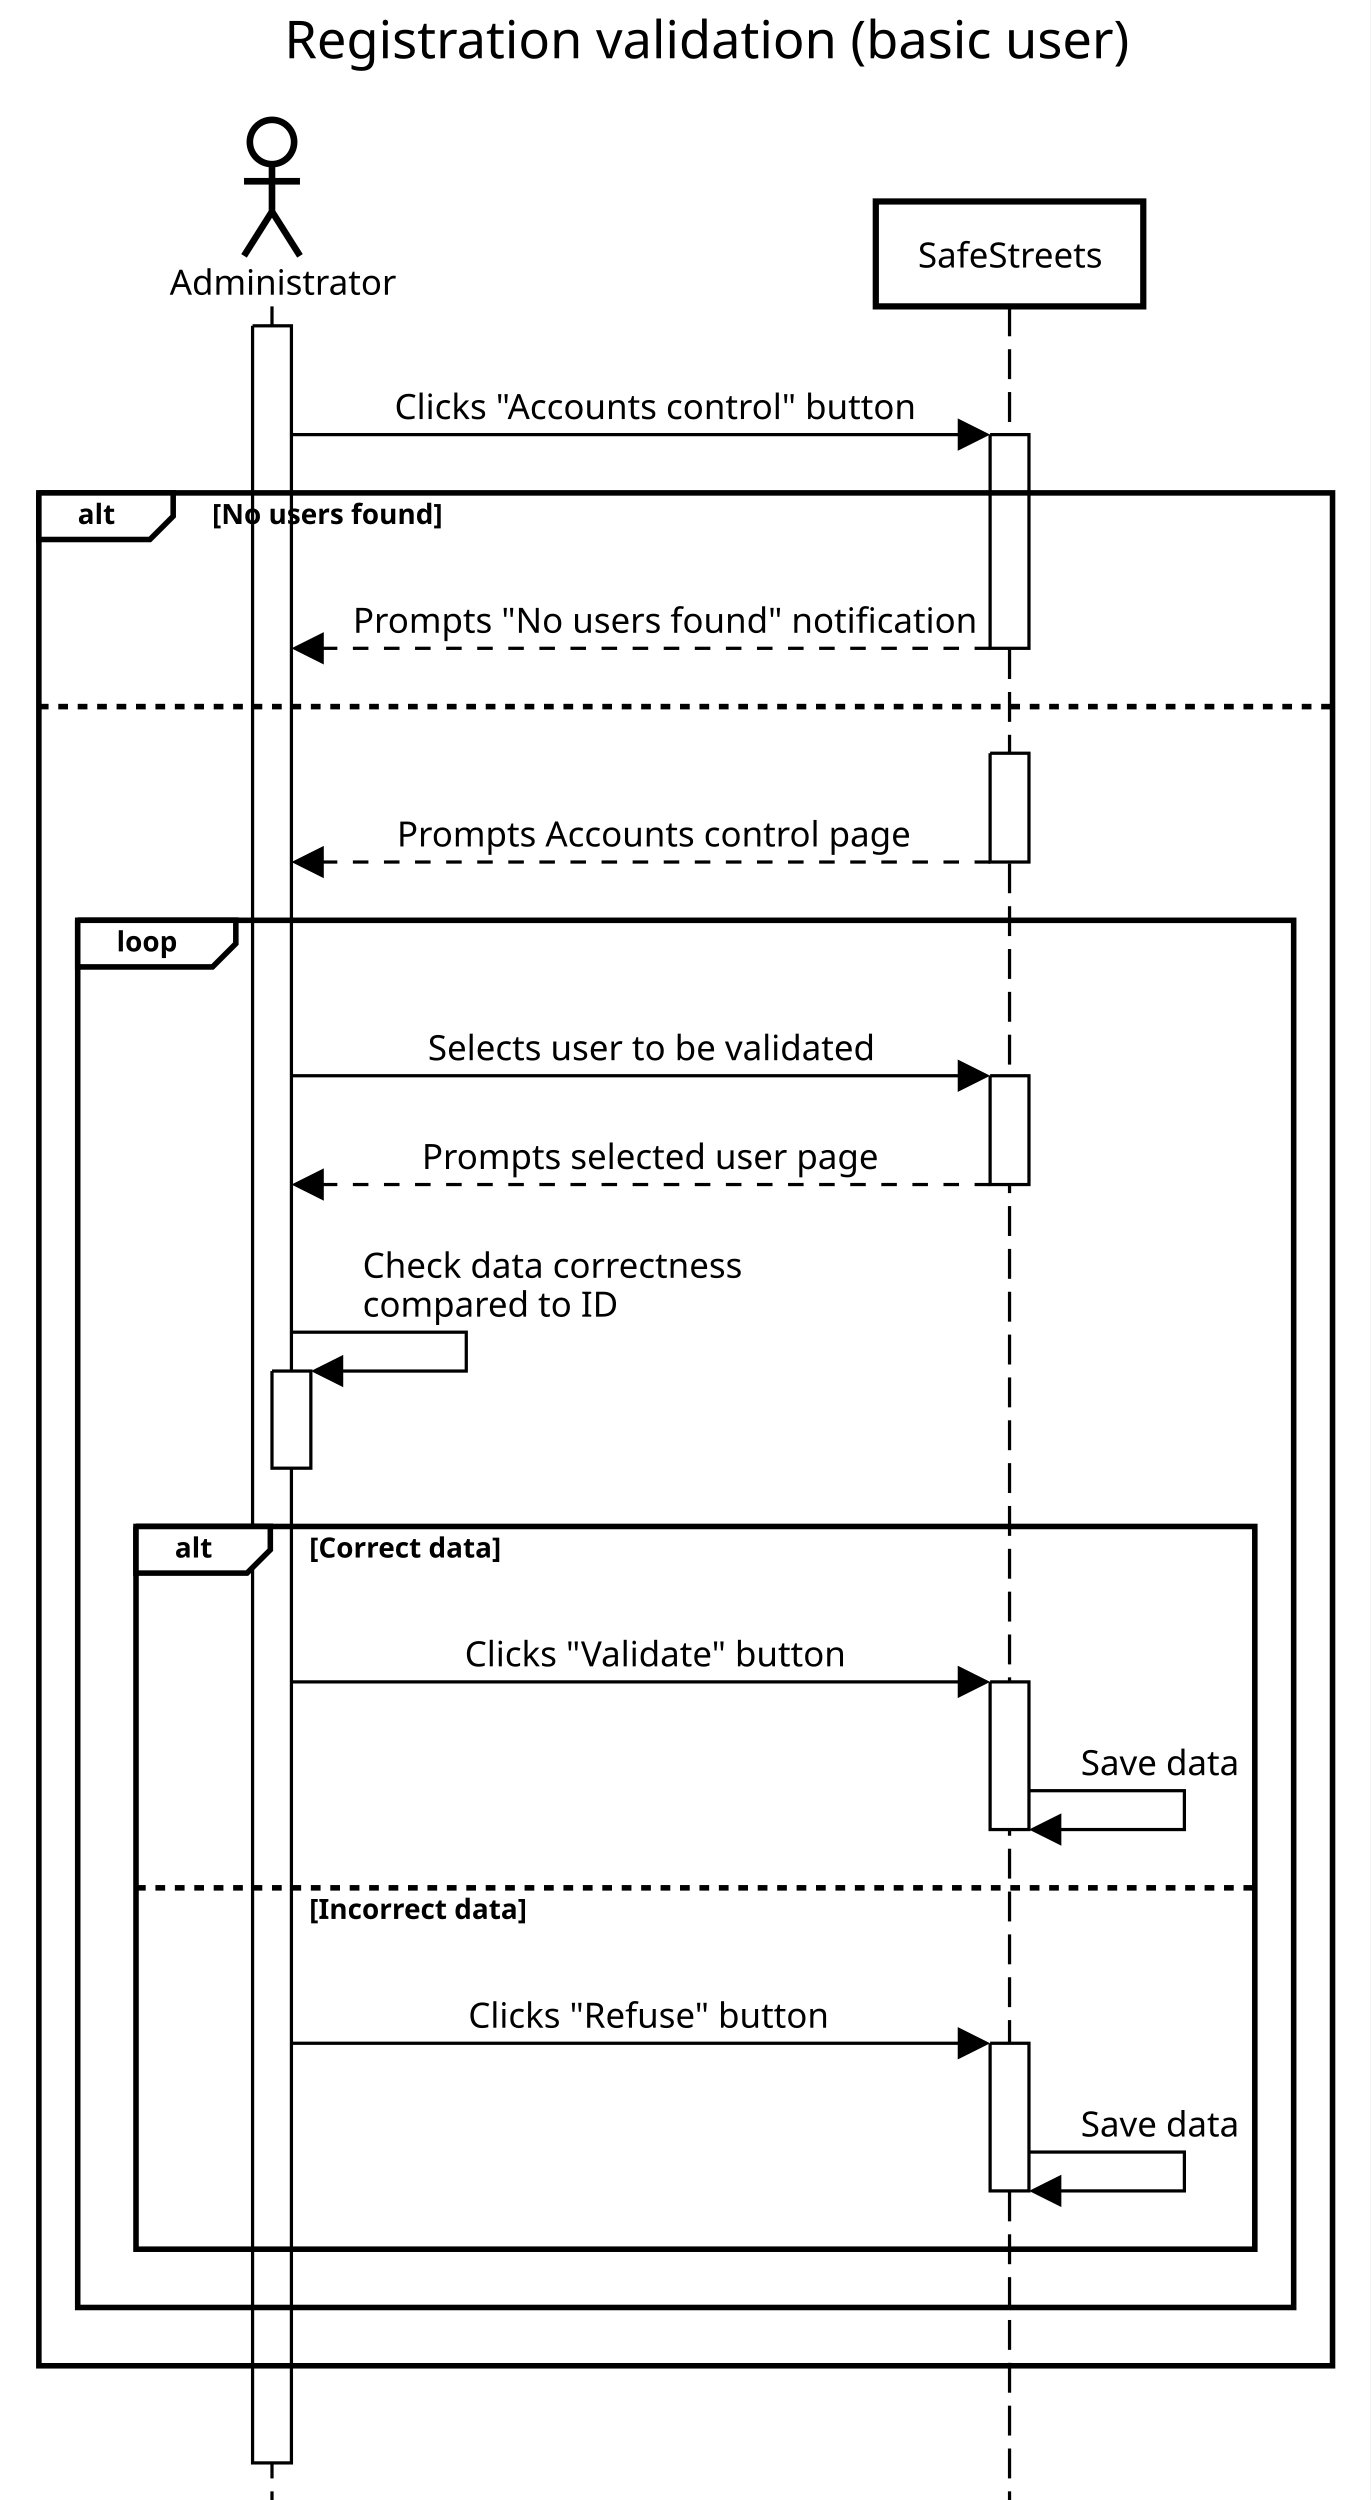
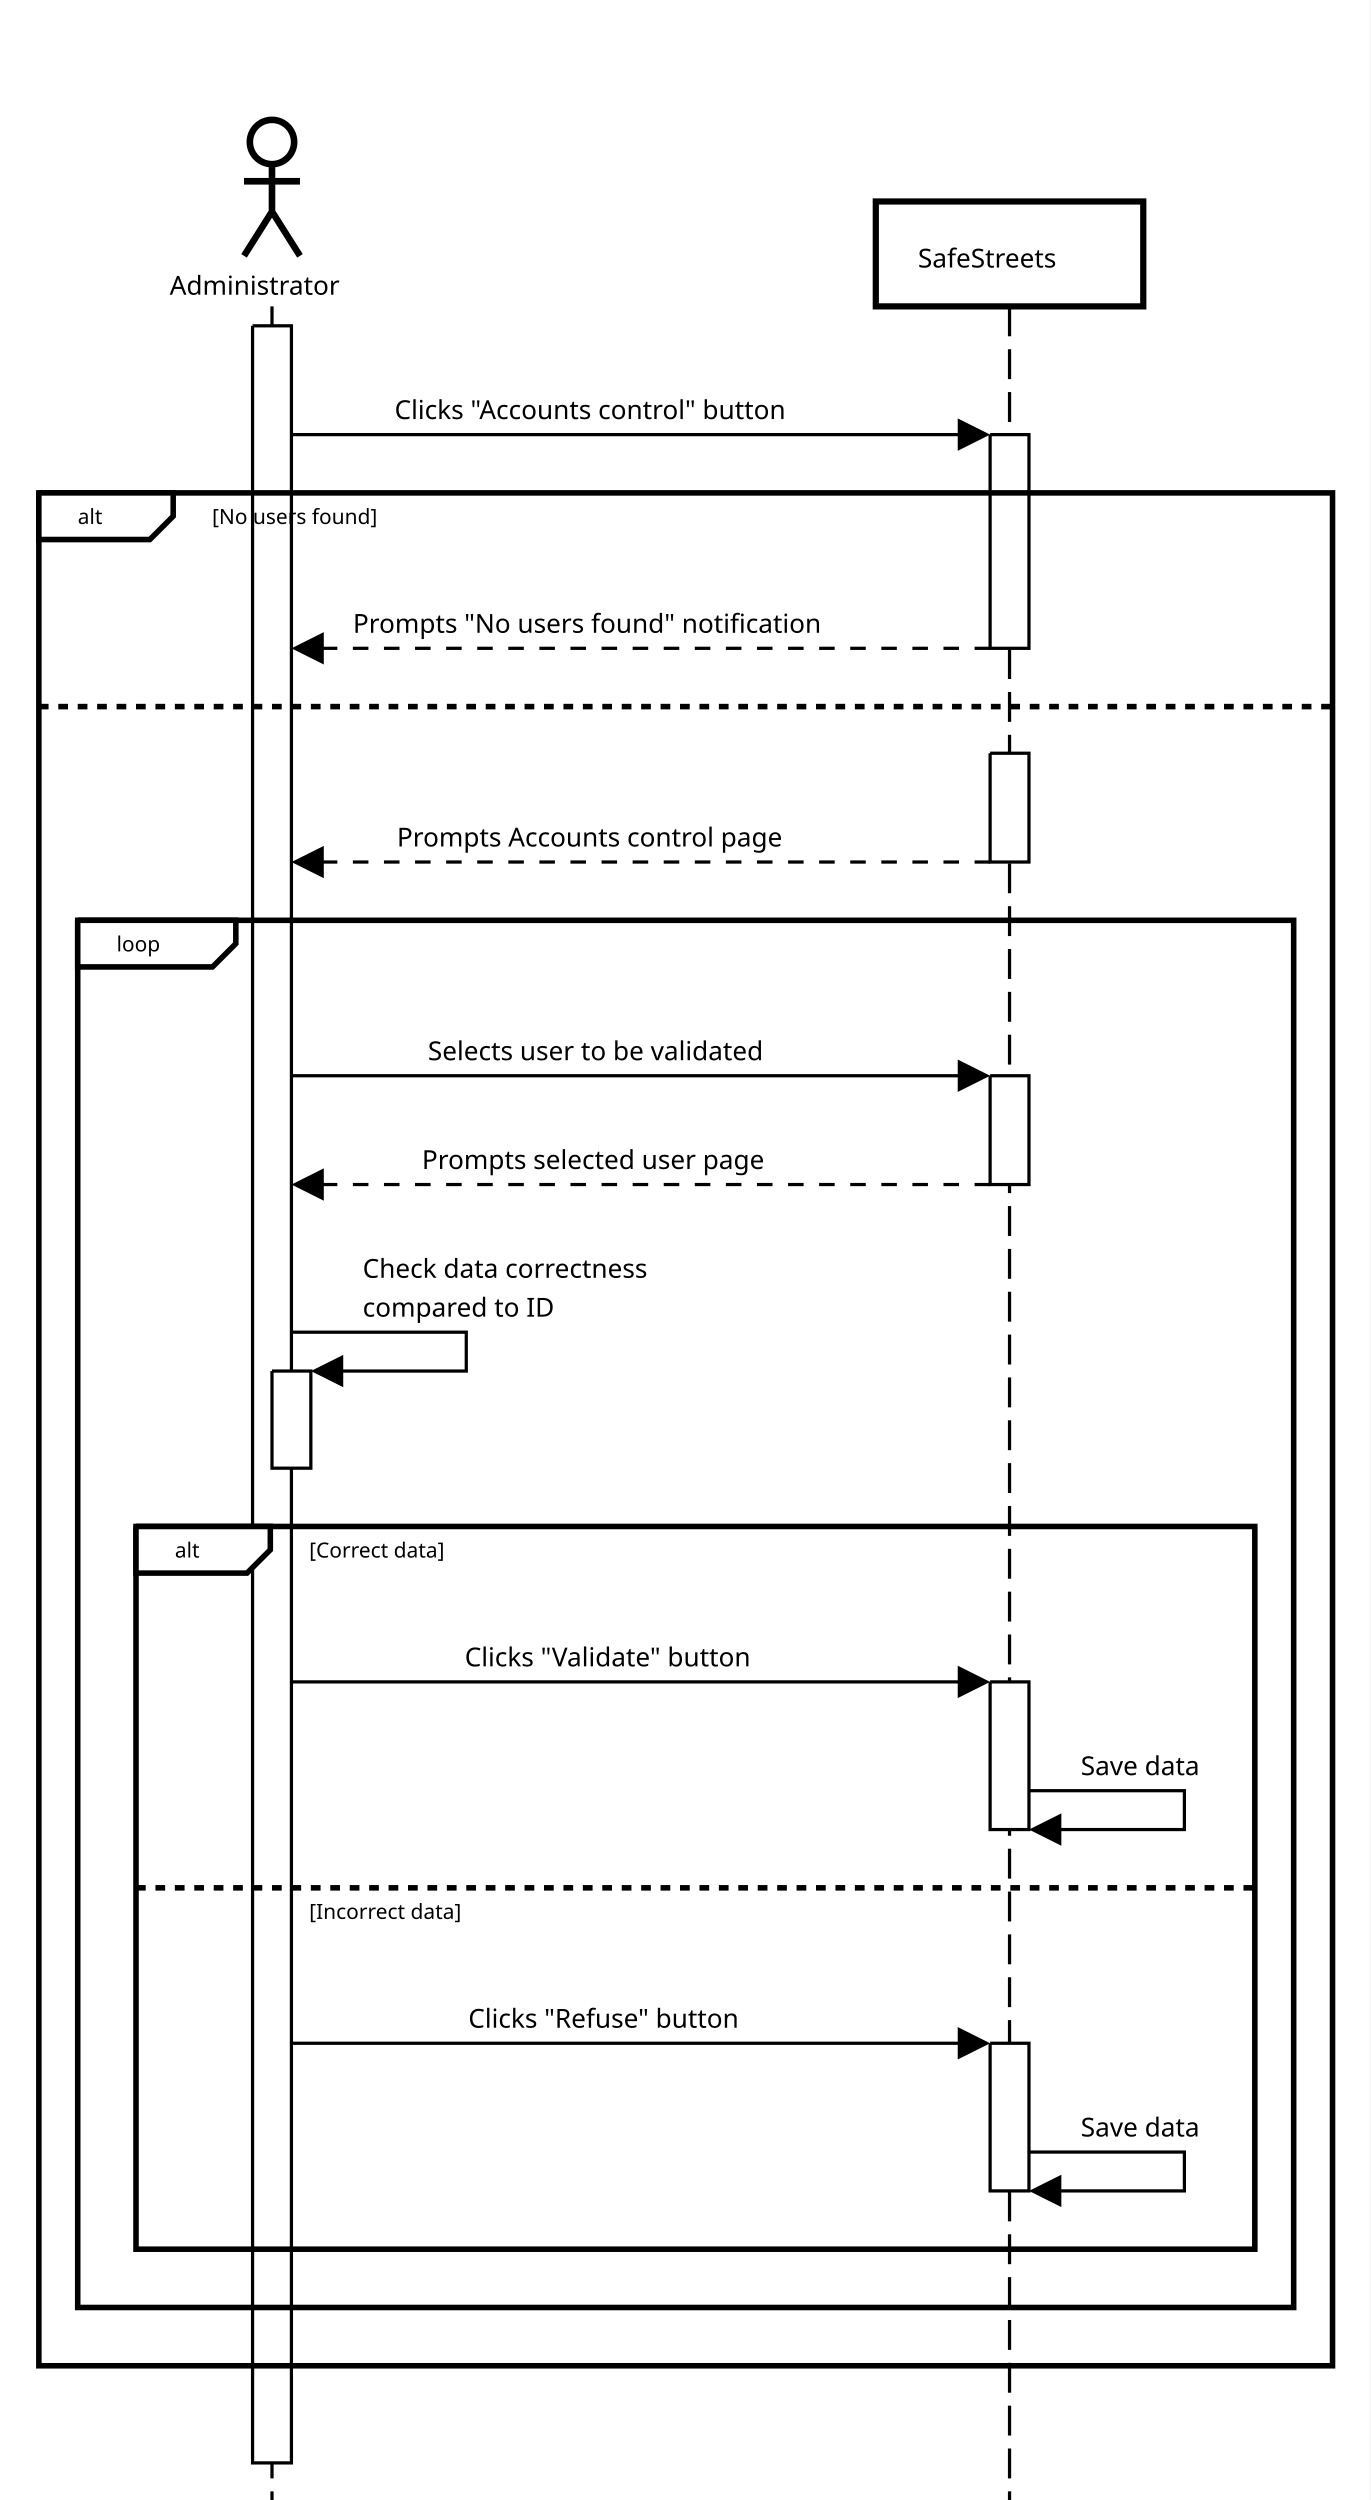
- <svg xmlns="http://www.w3.org/2000/svg" version="1.1" width="576" height="1051">
-   <defs />
+ <svg xmlns="http://www.w3.org/2000/svg" version="1.1" id="Layer_1" x="0px" y="0px" width="576px" height="1051px" viewBox="0 0 576 1051" enable-background="new 0 0 576 1051" xml:space="preserve">
  <g>
-     <g />
-     <g />
-     <g />
-     <g />
-     <g />
-     <g />
-     <g />
-     <g />
-     <g />
-     <g />
-     <g />
+     <rect fill="#FFFFFF" width="576" height="1051" />
+   </g>
+   <g>
+     <path fill="none" stroke="#000000" stroke-width="1.361" stroke-miterlimit="10" stroke-dasharray="12.566,5.445" d="   M114.346,128.803v922.939" />
+     <path fill="none" stroke="#000000" stroke-width="1.361" stroke-miterlimit="10" stroke-dasharray="12.566,5.445" d="   M424.41,128.803v922.939" />
+   </g>
+   <g>
    <g>
-       <rect fill="white" stroke="none" x="0" y="0" width="576" height="1051" />
+       <path fill="#FFFFFF" stroke="#000000" stroke-width="2.777" stroke-miterlimit="10" d="M123.658,59.705    c-0.003,5.143-4.174,9.309-9.316,9.307c-5.143-0.003-9.309-4.173-9.307-9.316c0.003-5.142,4.173-9.309,9.316-9.306    c5.139,0.002,9.304,4.167,9.307,9.306 M114.346,69.016v19.929 M102.585,76.204h23.523 M114.346,88.945l-11.761,18.622     M114.346,88.945l11.762,18.622" />
    </g>
    <g>
-       <text fill="black" stroke="none" font-family="sans-serif" font-size="16.5pt" font-style="normal" font-weight="normal" text-decoration="normal" x="119.547" y="24.503" text-anchor="start" dominant-baseline="alphabetic">Registration validation (basic user)</text>
+       <text transform="matrix(1 0 0 1 71.3462 123.9023)" font-family="'ArialMT'" font-size="11">Administrator</text>
    </g>
-     <g />
+     <path d="M0,0" />
    <g>
-       <path fill="none" stroke="black" paint-order="fill stroke markers" d=" M 114.346 128.803 L 114.346 1051.742" stroke-miterlimit="10" stroke-width="1.361" stroke-dasharray="12.566,5.445" />
-       <path fill="none" stroke="black" paint-order="fill stroke markers" d=" M 424.41 128.803 L 424.41 1051.742" stroke-miterlimit="10" stroke-width="1.361" stroke-dasharray="12.566,5.445" />
+       <path fill="#FFFFFF" stroke="#000000" stroke-width="2.614" stroke-miterlimit="10" d="M368.187,84.698h112.447v44.105H368.187    V84.698z" />
+     </g>
+     <g>
+       <text transform="matrix(1 0 0 1 385.9102 112.4678)" font-family="'ArialMT'" font-size="11">SafeStreets</text>
+     </g>
+   </g>
+   <g>
+     <path fill="#FFFFFF" stroke="#000000" stroke-width="1.361" stroke-miterlimit="10" d="M106.179,136.971h16.335v898.437h-16.335   V136.971" />
+     <path fill="#FFFFFF" stroke="#000000" stroke-width="1.361" stroke-miterlimit="10" d="M416.242,182.709h16.335v89.844h-16.335   V182.709" />
+     <path fill="#FFFFFF" stroke="#000000" stroke-width="1.361" stroke-miterlimit="10" d="M416.242,316.658h16.335v45.739h-16.335   V316.658" />
+     <path fill="#FFFFFF" stroke="#000000" stroke-width="1.361" stroke-miterlimit="10" d="M416.242,452.24h16.335v45.738h-16.335   V452.24" />
+     <path fill="#FFFFFF" stroke="#000000" stroke-width="1.361" stroke-miterlimit="10" d="M114.346,576.388h16.335v40.838h-16.335   V576.388" />
+     <path fill="#FFFFFF" stroke="#000000" stroke-width="1.361" stroke-miterlimit="10" d="M416.242,707.069h16.335v62.074h-16.335   V707.069" />
+     <path fill="#FFFFFF" stroke="#000000" stroke-width="1.361" stroke-miterlimit="10" d="M416.242,858.986h16.335v62.074h-16.335   V858.986" />
+     <g>
+       <g>
+         <rect x="163.428" y="161.474" fill="#FFFFFF" width="211.9" height="21.235" />
+       </g>
+       <text transform="matrix(1 0 0 1 165.8779 176.1748)" font-family="'ArialMT'" font-size="11">Clicks "Accounts control" button</text>
+     </g>
+     <g>
+       <path fill="none" stroke="#000000" stroke-width="1.361" stroke-miterlimit="10" d="M122.514,182.709H413.52" />
+       <g transform="translate(416.2422,182.7092) translate(-416.2422,-182.7092)">
+         <path d="M402.63,175.903l13.612,6.806l-13.612,6.807V175.903z" />
+       </g>
    </g>
    <g>
      <g>
-         <path fill="white" stroke="black" paint-order="fill stroke markers" d=" M 123.657 59.705 A 9.311 9.311 0 1 1 123.657 59.696 M 114.346 69.016 L 114.346 88.945 M 102.585 76.204 L 126.108 76.204 M 114.346 88.945 L 102.585 107.567 M 114.346 88.945 L 126.108 107.567" stroke-miterlimit="10" stroke-width="2.777" stroke-dasharray="" />
+         <rect x="145.928" y="251.317" fill="#FFFFFF" width="246.9" height="21.235" />
      </g>
-       <g>
-         <g />
-         <text fill="black" stroke="none" font-family="sans-serif" font-size="11pt" font-style="normal" font-weight="normal" text-decoration="normal" x="71.346" y="123.903" text-anchor="start" dominant-baseline="alphabetic">Administrator</text>
-       </g>
-       <path fill="none" stroke="none" />
-       <g>
-         <path fill="white" stroke="black" paint-order="fill stroke markers" d=" M 368.186 84.698 L 480.633 84.698 L 480.633 128.803 L 368.186 128.803 L 368.186 84.698 Z" stroke-miterlimit="10" stroke-width="2.614" stroke-dasharray="" />
-       </g>
-       <g>
-         <g />
-         <text fill="black" stroke="none" font-family="sans-serif" font-size="11pt" font-style="normal" font-weight="normal" text-decoration="normal" x="385.91" y="112.468" text-anchor="start" dominant-baseline="alphabetic">SafeStreets</text>
+       <text transform="matrix(1 0 0 1 148.3779 266.0186)" font-family="'ArialMT'" font-size="11">Prompts "No users found" notification</text>
+     </g>
+     <g>
+       <path fill="none" stroke="#000000" stroke-width="1.361" stroke-miterlimit="10" stroke-dasharray="6.534" d="M416.242,272.553    H125.236" />
+       <g transform="translate(122.514,272.5529) translate(-122.514,-272.5529)">
+         <path d="M136.126,265.747l-13.612,6.806l13.612,6.807V265.747z" />
      </g>
    </g>
    <g>
-       <path fill="white" stroke="black" paint-order="fill stroke markers" d=" M 106.179 136.971 L 122.514 136.971 L 122.514 1035.407 L 106.179 1035.407 L 106.179 136.971" stroke-miterlimit="10" stroke-width="1.361" stroke-dasharray="" />
-       <path fill="white" stroke="black" paint-order="fill stroke markers" d=" M 416.242 182.709 L 432.577 182.709 L 432.577 272.553 L 416.242 272.553 L 416.242 182.709" stroke-miterlimit="10" stroke-width="1.361" stroke-dasharray="" />
-       <path fill="white" stroke="black" paint-order="fill stroke markers" d=" M 416.242 316.658 L 432.577 316.658 L 432.577 362.396 L 416.242 362.396 L 416.242 316.658" stroke-miterlimit="10" stroke-width="1.361" stroke-dasharray="" />
-       <path fill="white" stroke="black" paint-order="fill stroke markers" d=" M 416.242 452.24 L 432.577 452.24 L 432.577 497.979 L 416.242 497.979 L 416.242 452.24" stroke-miterlimit="10" stroke-width="1.361" stroke-dasharray="" />
-       <path fill="white" stroke="black" paint-order="fill stroke markers" d=" M 114.346 576.388 L 130.682 576.388 L 130.682 617.226 L 114.346 617.226 L 114.346 576.388" stroke-miterlimit="10" stroke-width="1.361" stroke-dasharray="" />
-       <path fill="white" stroke="black" paint-order="fill stroke markers" d=" M 416.242 707.069 L 432.577 707.069 L 432.577 769.143 L 416.242 769.143 L 416.242 707.069" stroke-miterlimit="10" stroke-width="1.361" stroke-dasharray="" />
-       <path fill="white" stroke="black" paint-order="fill stroke markers" d=" M 416.242 858.987 L 432.577 858.987 L 432.577 921.06 L 416.242 921.06 L 416.242 858.987" stroke-miterlimit="10" stroke-width="1.361" stroke-dasharray="" />
      <g>
-         <g>
-           <rect fill="white" stroke="none" x="163.428" y="161.473" width="211.901" height="21.236" />
-         </g>
-         <text fill="black" stroke="none" font-family="sans-serif" font-size="11pt" font-style="normal" font-weight="normal" text-decoration="normal" x="165.878" y="176.175" text-anchor="start" dominant-baseline="alphabetic">Clicks "Accounts control" button</text>
+         <rect x="164.428" y="341.161" fill="#FFFFFF" width="209.9" height="21.236" />
+       </g>
+       <text transform="matrix(1 0 0 1 166.8779 355.8623)" font-family="'ArialMT'" font-size="11">Prompts Accounts control page</text>
+     </g>
+     <g>
+       <path fill="none" stroke="#000000" stroke-width="1.361" stroke-miterlimit="10" stroke-dasharray="6.534" d="M416.242,362.396    H125.236" />
+       <g transform="translate(122.514,362.3965) translate(-122.514,-362.3965)">
+         <path d="M136.126,355.59l-13.612,6.806l13.612,6.806V355.59z" />
+       </g>
+     </g>
+     <g>
+       <g>
+         <rect x="177.428" y="431.004" fill="#FFFFFF" width="183.9" height="21.236" />
+       </g>
+       <text transform="matrix(1 0 0 1 179.8779 445.7061)" font-family="'ArialMT'" font-size="11">Selects user to be validated</text>
+     </g>
+     <g>
+       <path fill="none" stroke="#000000" stroke-width="1.361" stroke-miterlimit="10" d="M122.514,452.24H413.52" />
+       <g transform="translate(416.2422,452.2401) translate(-416.2422,-452.2401)">
+         <path d="M402.63,445.434l13.612,6.807l-13.612,6.807V445.434z" />
+       </g>
+     </g>
+     <g>
+       <g>
+         <rect x="174.928" y="476.743" fill="#FFFFFF" width="188.9" height="21.235" />
+       </g>
+       <text transform="matrix(1 0 0 1 177.3779 491.4443)" font-family="'ArialMT'" font-size="11">Prompts selected user page</text>
+     </g>
+     <g>
+       <path fill="none" stroke="#000000" stroke-width="1.361" stroke-miterlimit="10" stroke-dasharray="6.534" d="M416.242,497.979    H125.236" />
+       <g transform="translate(122.514,497.9787) translate(-122.514,-497.9787)">
+         <path d="M136.126,491.172l-13.612,6.807l13.612,6.807V491.172z" />
+       </g>
+     </g>
+     <g>
+       <g>
+         <rect x="150.012" y="522.481" fill="#FFFFFF" width="160.9" height="21.236" />
      </g>
      <g>
-         <path fill="none" stroke="black" paint-order="fill stroke markers" d=" M 122.514 182.709 L 413.52 182.709" stroke-miterlimit="10" stroke-width="1.361" stroke-dasharray="" />
-         <g transform="translate(416.2422,182.7092) translate(-416.2422,-182.7092)">
-           <path fill="black" stroke="none" paint-order="stroke fill markers" d=" M 402.629 175.903 L 416.242 182.709 L 402.629 189.516 Z" />
-         </g>
+         <rect x="150.012" y="538.816" fill="#FFFFFF" width="104.9" height="21.236" />
      </g>
+       <text transform="matrix(1 0 0 1 152.4619 537.1836)" font-family="'ArialMT'" font-size="11">Check data correctness</text>
+       <text transform="matrix(1 0 0 1 152.4619 553.5186)" font-family="'ArialMT'" font-size="11">compared to ID</text>
+     </g>
+     <g>
+       <path fill="none" stroke="#000000" stroke-width="1.361" stroke-miterlimit="10" d="M122.514,560.053h73.508v16.335h-62.618" />
+       <g transform="translate(130.6816,576.3876) translate(-130.6816,-576.3876)">
+         <path d="M144.294,569.581l-13.613,6.807l13.613,6.807V569.581z" />
+       </g>
+     </g>
+     <g>
      <g>
-         <g>
-           <rect fill="white" stroke="none" x="145.928" y="251.317" width="246.901" height="21.236" />
-         </g>
-         <text fill="black" stroke="none" font-family="sans-serif" font-size="11pt" font-style="normal" font-weight="normal" text-decoration="normal" x="148.378" y="266.019" text-anchor="start" dominant-baseline="alphabetic">Prompts "No users found" notification</text>
+         <rect x="192.928" y="685.833" fill="#FFFFFF" width="152.9" height="21.236" />
      </g>
+       <text transform="matrix(1 0 0 1 195.3779 700.5352)" font-family="'ArialMT'" font-size="11">Clicks "Validate" button</text>
+     </g>
+     <g>
+       <path fill="none" stroke="#000000" stroke-width="1.361" stroke-miterlimit="10" d="M122.514,707.069H413.52" />
+       <g transform="translate(416.2422,707.0693) translate(-416.2422,-707.0693)">
+         <path d="M402.63,700.263l13.612,6.807l-13.612,6.807V700.263z" />
+       </g>
+     </g>
+     <g>
      <g>
-         <path fill="none" stroke="black" paint-order="fill stroke markers" d=" M 416.242 272.553 L 125.237 272.553" stroke-miterlimit="10" stroke-width="1.361" stroke-dasharray="6.534" />
-         <g transform="translate(122.514,272.5529) translate(-122.514,-272.5529)">
-           <path fill="black" stroke="none" paint-order="stroke fill markers" d=" M 136.127 265.747 L 122.514 272.553 L 136.127 279.359 Z" />
-         </g>
+         <rect x="451.907" y="731.572" fill="#FFFFFF" width="69.9" height="21.235" />
      </g>
+       <text transform="matrix(1 0 0 1 454.3574 746.2734)" font-family="'ArialMT'" font-size="11">Save data</text>
+     </g>
+     <g>
+       <path fill="none" stroke="#000000" stroke-width="1.361" stroke-miterlimit="10" d="M432.577,752.808h65.341v16.336H435.3" />
+       <g transform="translate(432.5774,769.143) translate(-432.5774,-769.143)">
+         <path d="M446.19,762.337l-13.613,6.807l13.613,6.806V762.337z" />
+       </g>
+     </g>
+     <g>
      <g>
-         <g>
-           <rect fill="white" stroke="none" x="164.428" y="341.161" width="209.901" height="21.236" />
-         </g>
-         <text fill="black" stroke="none" font-family="sans-serif" font-size="11pt" font-style="normal" font-weight="normal" text-decoration="normal" x="166.878" y="355.862" text-anchor="start" dominant-baseline="alphabetic">Prompts Accounts control page</text>
+         <rect x="194.428" y="837.751" fill="#FFFFFF" width="149.9" height="21.235" />
      </g>
+       <text transform="matrix(1 0 0 1 196.8779 852.4521)" font-family="'ArialMT'" font-size="11">Clicks "Refuse" button</text>
+     </g>
+     <g>
+       <path fill="none" stroke="#000000" stroke-width="1.361" stroke-miterlimit="10" d="M122.514,858.986H413.52" />
+       <g transform="translate(416.2422,858.9867) translate(-416.2422,-858.9867)">
+         <path d="M402.63,852.181l13.612,6.806l-13.612,6.807V852.181z" />
+       </g>
+     </g>
+     <g>
      <g>
-         <path fill="none" stroke="black" paint-order="fill stroke markers" d=" M 416.242 362.396 L 125.237 362.396" stroke-miterlimit="10" stroke-width="1.361" stroke-dasharray="6.534" />
-         <g transform="translate(122.514,362.3965) translate(-122.514,-362.3965)">
-           <path fill="black" stroke="none" paint-order="stroke fill markers" d=" M 136.127 355.59 L 122.514 362.396 L 136.127 369.203 Z" />
-         </g>
+         <rect x="451.907" y="883.489" fill="#FFFFFF" width="69.9" height="21.236" />
      </g>
+       <text transform="matrix(1 0 0 1 454.3574 898.1914)" font-family="'ArialMT'" font-size="11">Save data</text>
+     </g>
+     <g>
+       <path fill="none" stroke="#000000" stroke-width="1.361" stroke-miterlimit="10" d="M432.577,904.726h65.341v16.335H435.3" />
+       <g transform="translate(432.5774,921.0604) translate(-432.5774,-921.0604)">
+         <path d="M446.19,914.254l-13.613,6.807l13.613,6.807V914.254z" />
+       </g>
+     </g>
+     <g>
+       <path fill="none" stroke="#000000" stroke-width="2.334" stroke-miterlimit="10" d="M16.335,207.212h543.86v787.357H16.335    V207.212z" />
+       <path fill="#FFFFFF" stroke="#000000" stroke-width="2.334" stroke-miterlimit="10" d="M16.335,207.212v19.603h46.671    l9.801-9.801v-9.801H16.335" />
+       <text transform="matrix(1 0 0 1 32.6704 220.2803)" font-family="'Arial-BoldMT'" font-size="8.8">alt</text>
+       <text transform="matrix(1 0 0 1 89.1421 220.2803)" font-family="'Arial-BoldMT'" font-size="8.8">[No users found]</text>
      <g>
-         <g>
-           <rect fill="white" stroke="none" x="177.428" y="431.004" width="183.901" height="21.236" />
-         </g>
-         <text fill="black" stroke="none" font-family="sans-serif" font-size="11pt" font-style="normal" font-weight="normal" text-decoration="normal" x="179.878" y="445.706" text-anchor="start" dominant-baseline="alphabetic">Selects user to be validated</text>
+         <path fill="none" stroke="#000000" stroke-width="2.334" stroke-miterlimit="10" stroke-dasharray="4.084" d="M16.335,297.056     h543.86" />
      </g>
+     </g>
+     <g>
+       <path fill="none" stroke="#000000" stroke-width="2.334" stroke-miterlimit="10" d="M32.67,386.899h511.19v583.167H32.67V386.899    z" />
+       <path fill="#FFFFFF" stroke="#000000" stroke-width="2.334" stroke-miterlimit="10" d="M32.67,386.899v19.602h56.67l9.801-9.801    v-9.801H32.67" />
+       <text transform="matrix(1 0 0 1 49.0054 399.9678)" font-family="'Arial-BoldMT'" font-size="8.8">loop</text>
+     </g>
+     <g>
+       <path fill="none" stroke="#000000" stroke-width="2.334" stroke-miterlimit="10" d="M57.173,641.729h470.352v303.835H57.173    V641.729z" />
+       <path fill="#FFFFFF" stroke="#000000" stroke-width="2.334" stroke-miterlimit="10" d="M57.173,641.729v19.603h46.67l9.801-9.802    v-9.801H57.173" />
+       <text transform="matrix(1 0 0 1 73.5083 654.7969)" font-family="'Arial-BoldMT'" font-size="8.8">alt</text>
+       <text transform="matrix(1 0 0 1 129.98 654.7969)" font-family="'Arial-BoldMT'" font-size="8.8">[Correct data]</text>
      <g>
-         <path fill="none" stroke="black" paint-order="fill stroke markers" d=" M 122.514 452.24 L 413.52 452.24" stroke-miterlimit="10" stroke-width="1.361" stroke-dasharray="" />
-         <g transform="translate(416.2422,452.2401) translate(-416.2422,-452.2401)">
-           <path fill="black" stroke="none" paint-order="stroke fill markers" d=" M 402.629 445.434 L 416.242 452.24 L 402.629 459.046 Z" />
-         </g>
+         <path fill="none" stroke="#000000" stroke-width="2.334" stroke-miterlimit="10" stroke-dasharray="4.084" d="M57.173,793.646     h470.352" />
      </g>
-       <g>
-         <g>
-           <rect fill="white" stroke="none" x="174.928" y="476.743" width="188.901" height="21.236" />
-         </g>
-         <text fill="black" stroke="none" font-family="sans-serif" font-size="11pt" font-style="normal" font-weight="normal" text-decoration="normal" x="177.378" y="491.445" text-anchor="start" dominant-baseline="alphabetic">Prompts selected user page</text>
-       </g>
-       <g>
-         <path fill="none" stroke="black" paint-order="fill stroke markers" d=" M 416.242 497.979 L 125.237 497.979" stroke-miterlimit="10" stroke-width="1.361" stroke-dasharray="6.534" />
-         <g transform="translate(122.514,497.9787) translate(-122.514,-497.9787)">
-           <path fill="black" stroke="none" paint-order="stroke fill markers" d=" M 136.127 491.172 L 122.514 497.979 L 136.127 504.785 Z" />
-         </g>
-       </g>
-       <g>
-         <g>
-           <rect fill="white" stroke="none" x="150.012" y="522.481" width="160.901" height="21.236" />
-         </g>
-         <g>
-           <rect fill="white" stroke="none" x="150.012" y="538.817" width="104.901" height="21.236" />
-         </g>
-         <text fill="black" stroke="none" font-family="sans-serif" font-size="11pt" font-style="normal" font-weight="normal" text-decoration="normal" x="152.462" y="537.183" text-anchor="start" dominant-baseline="alphabetic">Check data correctness</text>
-         <text fill="black" stroke="none" font-family="sans-serif" font-size="11pt" font-style="normal" font-weight="normal" text-decoration="normal" x="152.462" y="553.518" text-anchor="start" dominant-baseline="alphabetic">compared to ID</text>
-       </g>
-       <g>
-         <path fill="none" stroke="black" paint-order="fill stroke markers" d=" M 122.514 560.052 L 196.022 560.052 L 196.022 576.388 L 133.404 576.388" stroke-miterlimit="10" stroke-width="1.361" stroke-dasharray="" />
-         <g transform="translate(130.6816,576.3876) translate(-130.6816,-576.3876)">
-           <path fill="black" stroke="none" paint-order="stroke fill markers" d=" M 144.294 569.581 L 130.682 576.388 L 144.294 583.194 Z" />
-         </g>
-       </g>
-       <g>
-         <g>
-           <rect fill="white" stroke="none" x="192.928" y="685.834" width="152.901" height="21.236" />
-         </g>
-         <text fill="black" stroke="none" font-family="sans-serif" font-size="11pt" font-style="normal" font-weight="normal" text-decoration="normal" x="195.378" y="700.535" text-anchor="start" dominant-baseline="alphabetic">Clicks "Validate" button</text>
-       </g>
-       <g>
-         <path fill="none" stroke="black" paint-order="fill stroke markers" d=" M 122.514 707.069 L 413.52 707.069" stroke-miterlimit="10" stroke-width="1.361" stroke-dasharray="" />
-         <g transform="translate(416.2422,707.0693) translate(-416.2422,-707.0693)">
-           <path fill="black" stroke="none" paint-order="stroke fill markers" d=" M 402.629 700.263 L 416.242 707.069 L 402.629 713.876 Z" />
-         </g>
-       </g>
-       <g>
-         <g>
-           <rect fill="white" stroke="none" x="451.907" y="731.572" width="69.901" height="21.236" />
-         </g>
-         <text fill="black" stroke="none" font-family="sans-serif" font-size="11pt" font-style="normal" font-weight="normal" text-decoration="normal" x="454.358" y="746.274" text-anchor="start" dominant-baseline="alphabetic">Save data</text>
-       </g>
-       <g>
-         <path fill="none" stroke="black" paint-order="fill stroke markers" d=" M 432.577 752.808 L 497.918 752.808 L 497.918 769.143 L 435.3 769.143" stroke-miterlimit="10" stroke-width="1.361" stroke-dasharray="" />
-         <g transform="translate(432.5774,769.143) translate(-432.5774,-769.143)">
-           <path fill="black" stroke="none" paint-order="stroke fill markers" d=" M 446.19 762.337 L 432.577 769.143 L 446.19 775.949 Z" />
-         </g>
-       </g>
-       <g>
-         <g>
-           <rect fill="white" stroke="none" x="194.428" y="837.751" width="149.901" height="21.236" />
-         </g>
-         <text fill="black" stroke="none" font-family="sans-serif" font-size="11pt" font-style="normal" font-weight="normal" text-decoration="normal" x="196.878" y="852.453" text-anchor="start" dominant-baseline="alphabetic">Clicks "Refuse" button</text>
-       </g>
-       <g>
-         <path fill="none" stroke="black" paint-order="fill stroke markers" d=" M 122.514 858.987 L 413.52 858.987" stroke-miterlimit="10" stroke-width="1.361" stroke-dasharray="" />
-         <g transform="translate(416.2422,858.9867) translate(-416.2422,-858.9867)">
-           <path fill="black" stroke="none" paint-order="stroke fill markers" d=" M 402.629 852.18 L 416.242 858.987 L 402.629 865.793 Z" />
-         </g>
-       </g>
-       <g>
-         <g>
-           <rect fill="white" stroke="none" x="451.907" y="883.489" width="69.901" height="21.236" />
-         </g>
-         <text fill="black" stroke="none" font-family="sans-serif" font-size="11pt" font-style="normal" font-weight="normal" text-decoration="normal" x="454.358" y="898.191" text-anchor="start" dominant-baseline="alphabetic">Save data</text>
-       </g>
-       <g>
-         <path fill="none" stroke="black" paint-order="fill stroke markers" d=" M 432.577 904.725 L 497.918 904.725 L 497.918 921.06 L 435.3 921.06" stroke-miterlimit="10" stroke-width="1.361" stroke-dasharray="" />
-         <g transform="translate(432.5774,921.0604) translate(-432.5774,-921.0604)">
-           <path fill="black" stroke="none" paint-order="stroke fill markers" d=" M 446.19 914.254 L 432.577 921.06 L 446.19 927.867 Z" />
-         </g>
-       </g>
-       <g>
-         <g />
-         <path fill="none" stroke="black" paint-order="fill stroke markers" d=" M 16.335 207.212 L 560.196 207.212 L 560.196 994.569 L 16.335 994.569 L 16.335 207.212 Z" stroke-miterlimit="10" stroke-width="2.334" stroke-dasharray="" />
-         <path fill="white" stroke="black" paint-order="fill stroke markers" d=" M 16.335 207.212 L 16.335 226.814 L 63.006 226.814 L 72.807 217.013 L 72.807 207.212 L 16.335 207.212" stroke-miterlimit="10" stroke-width="2.334" stroke-dasharray="" />
-         <text fill="black" stroke="none" font-family="sans-serif" font-size="8.8pt" font-style="normal" font-weight="bold" text-decoration="normal" x="32.67" y="220.28" text-anchor="start" dominant-baseline="alphabetic">alt</text>
-         <text fill="black" stroke="none" font-family="sans-serif" font-size="8.8pt" font-style="normal" font-weight="bold" text-decoration="normal" x="89.142" y="220.28" text-anchor="start" dominant-baseline="alphabetic">[No users found]</text>
-         <g>
-           <path fill="none" stroke="black" paint-order="fill stroke markers" d=" M 16.335 297.056 L 560.196 297.056" stroke-miterlimit="10" stroke-width="2.334" stroke-dasharray="4.084" />
-         </g>
-       </g>
-       <g />
-       <g>
-         <g />
-         <path fill="none" stroke="black" paint-order="fill stroke markers" d=" M 32.67 386.899 L 543.86 386.899 L 543.86 970.066 L 32.67 970.066 L 32.67 386.899 Z" stroke-miterlimit="10" stroke-width="2.334" stroke-dasharray="" />
-         <path fill="white" stroke="black" paint-order="fill stroke markers" d=" M 32.67 386.899 L 32.67 406.502 L 89.341 406.502 L 99.142 396.7 L 99.142 386.899 L 32.67 386.899" stroke-miterlimit="10" stroke-width="2.334" stroke-dasharray="" />
-         <text fill="black" stroke="none" font-family="sans-serif" font-size="8.8pt" font-style="normal" font-weight="bold" text-decoration="normal" x="49.006" y="399.967" text-anchor="start" dominant-baseline="alphabetic">loop</text>
-       </g>
-       <g>
-         <g />
-         <path fill="none" stroke="black" paint-order="fill stroke markers" d=" M 57.173 641.728 L 527.525 641.728 L 527.525 945.563 L 57.173 945.563 L 57.173 641.728 Z" stroke-miterlimit="10" stroke-width="2.334" stroke-dasharray="" />
-         <path fill="white" stroke="black" paint-order="fill stroke markers" d=" M 57.173 641.728 L 57.173 661.331 L 103.844 661.331 L 113.645 651.53 L 113.645 641.728 L 57.173 641.728" stroke-miterlimit="10" stroke-width="2.334" stroke-dasharray="" />
-         <text fill="black" stroke="none" font-family="sans-serif" font-size="8.8pt" font-style="normal" font-weight="bold" text-decoration="normal" x="73.508" y="654.797" text-anchor="start" dominant-baseline="alphabetic">alt</text>
-         <text fill="black" stroke="none" font-family="sans-serif" font-size="8.8pt" font-style="normal" font-weight="bold" text-decoration="normal" x="129.98" y="654.797" text-anchor="start" dominant-baseline="alphabetic">[Correct data]</text>
-         <g>
-           <path fill="none" stroke="black" paint-order="fill stroke markers" d=" M 57.173 793.646 L 527.525 793.646" stroke-miterlimit="10" stroke-width="2.334" stroke-dasharray="4.084" />
-         </g>
-         <g />
-         <text fill="black" stroke="none" font-family="sans-serif" font-size="8.8pt" font-style="normal" font-weight="bold" text-decoration="normal" x="129.98" y="806.714" text-anchor="start" dominant-baseline="alphabetic">[Incorrect data]</text>
-       </g>
-       <g />
+       <text transform="matrix(1 0 0 1 129.98 806.7139)" font-family="'Arial-BoldMT'" font-size="8.8">[Incorrect data]</text>
    </g>
-     <g />
-     <g />
  </g>
</svg>
